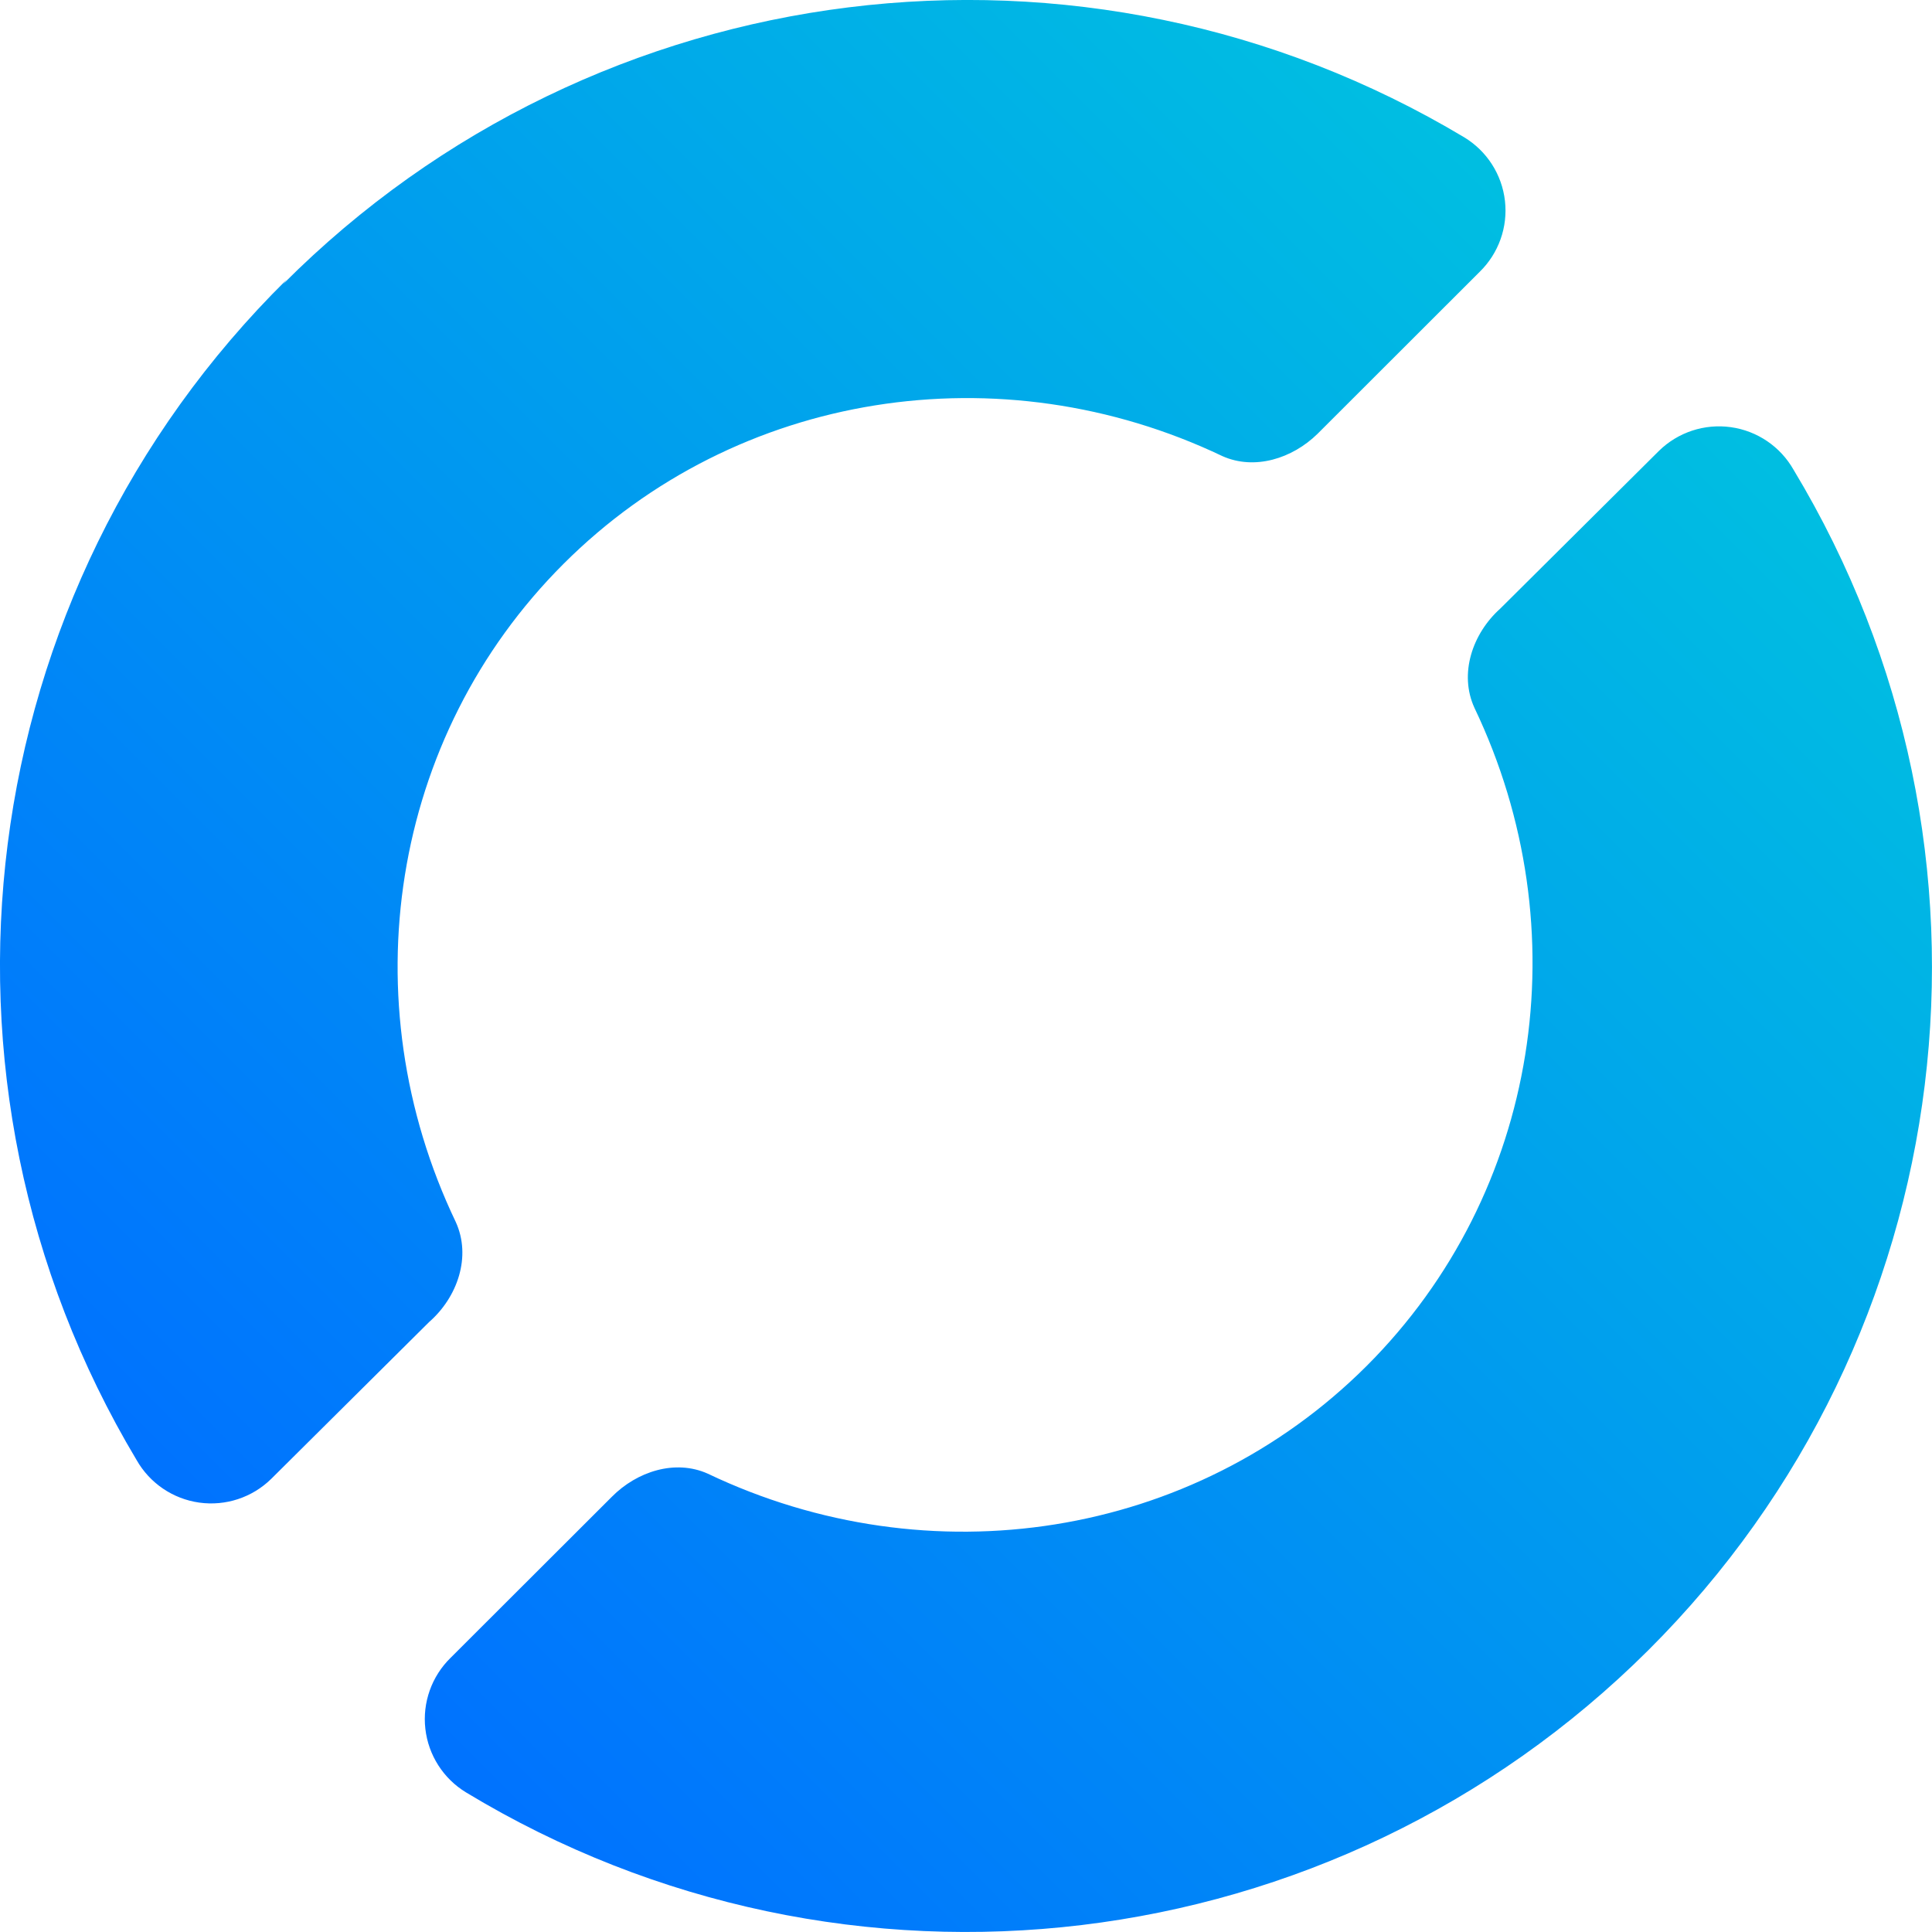
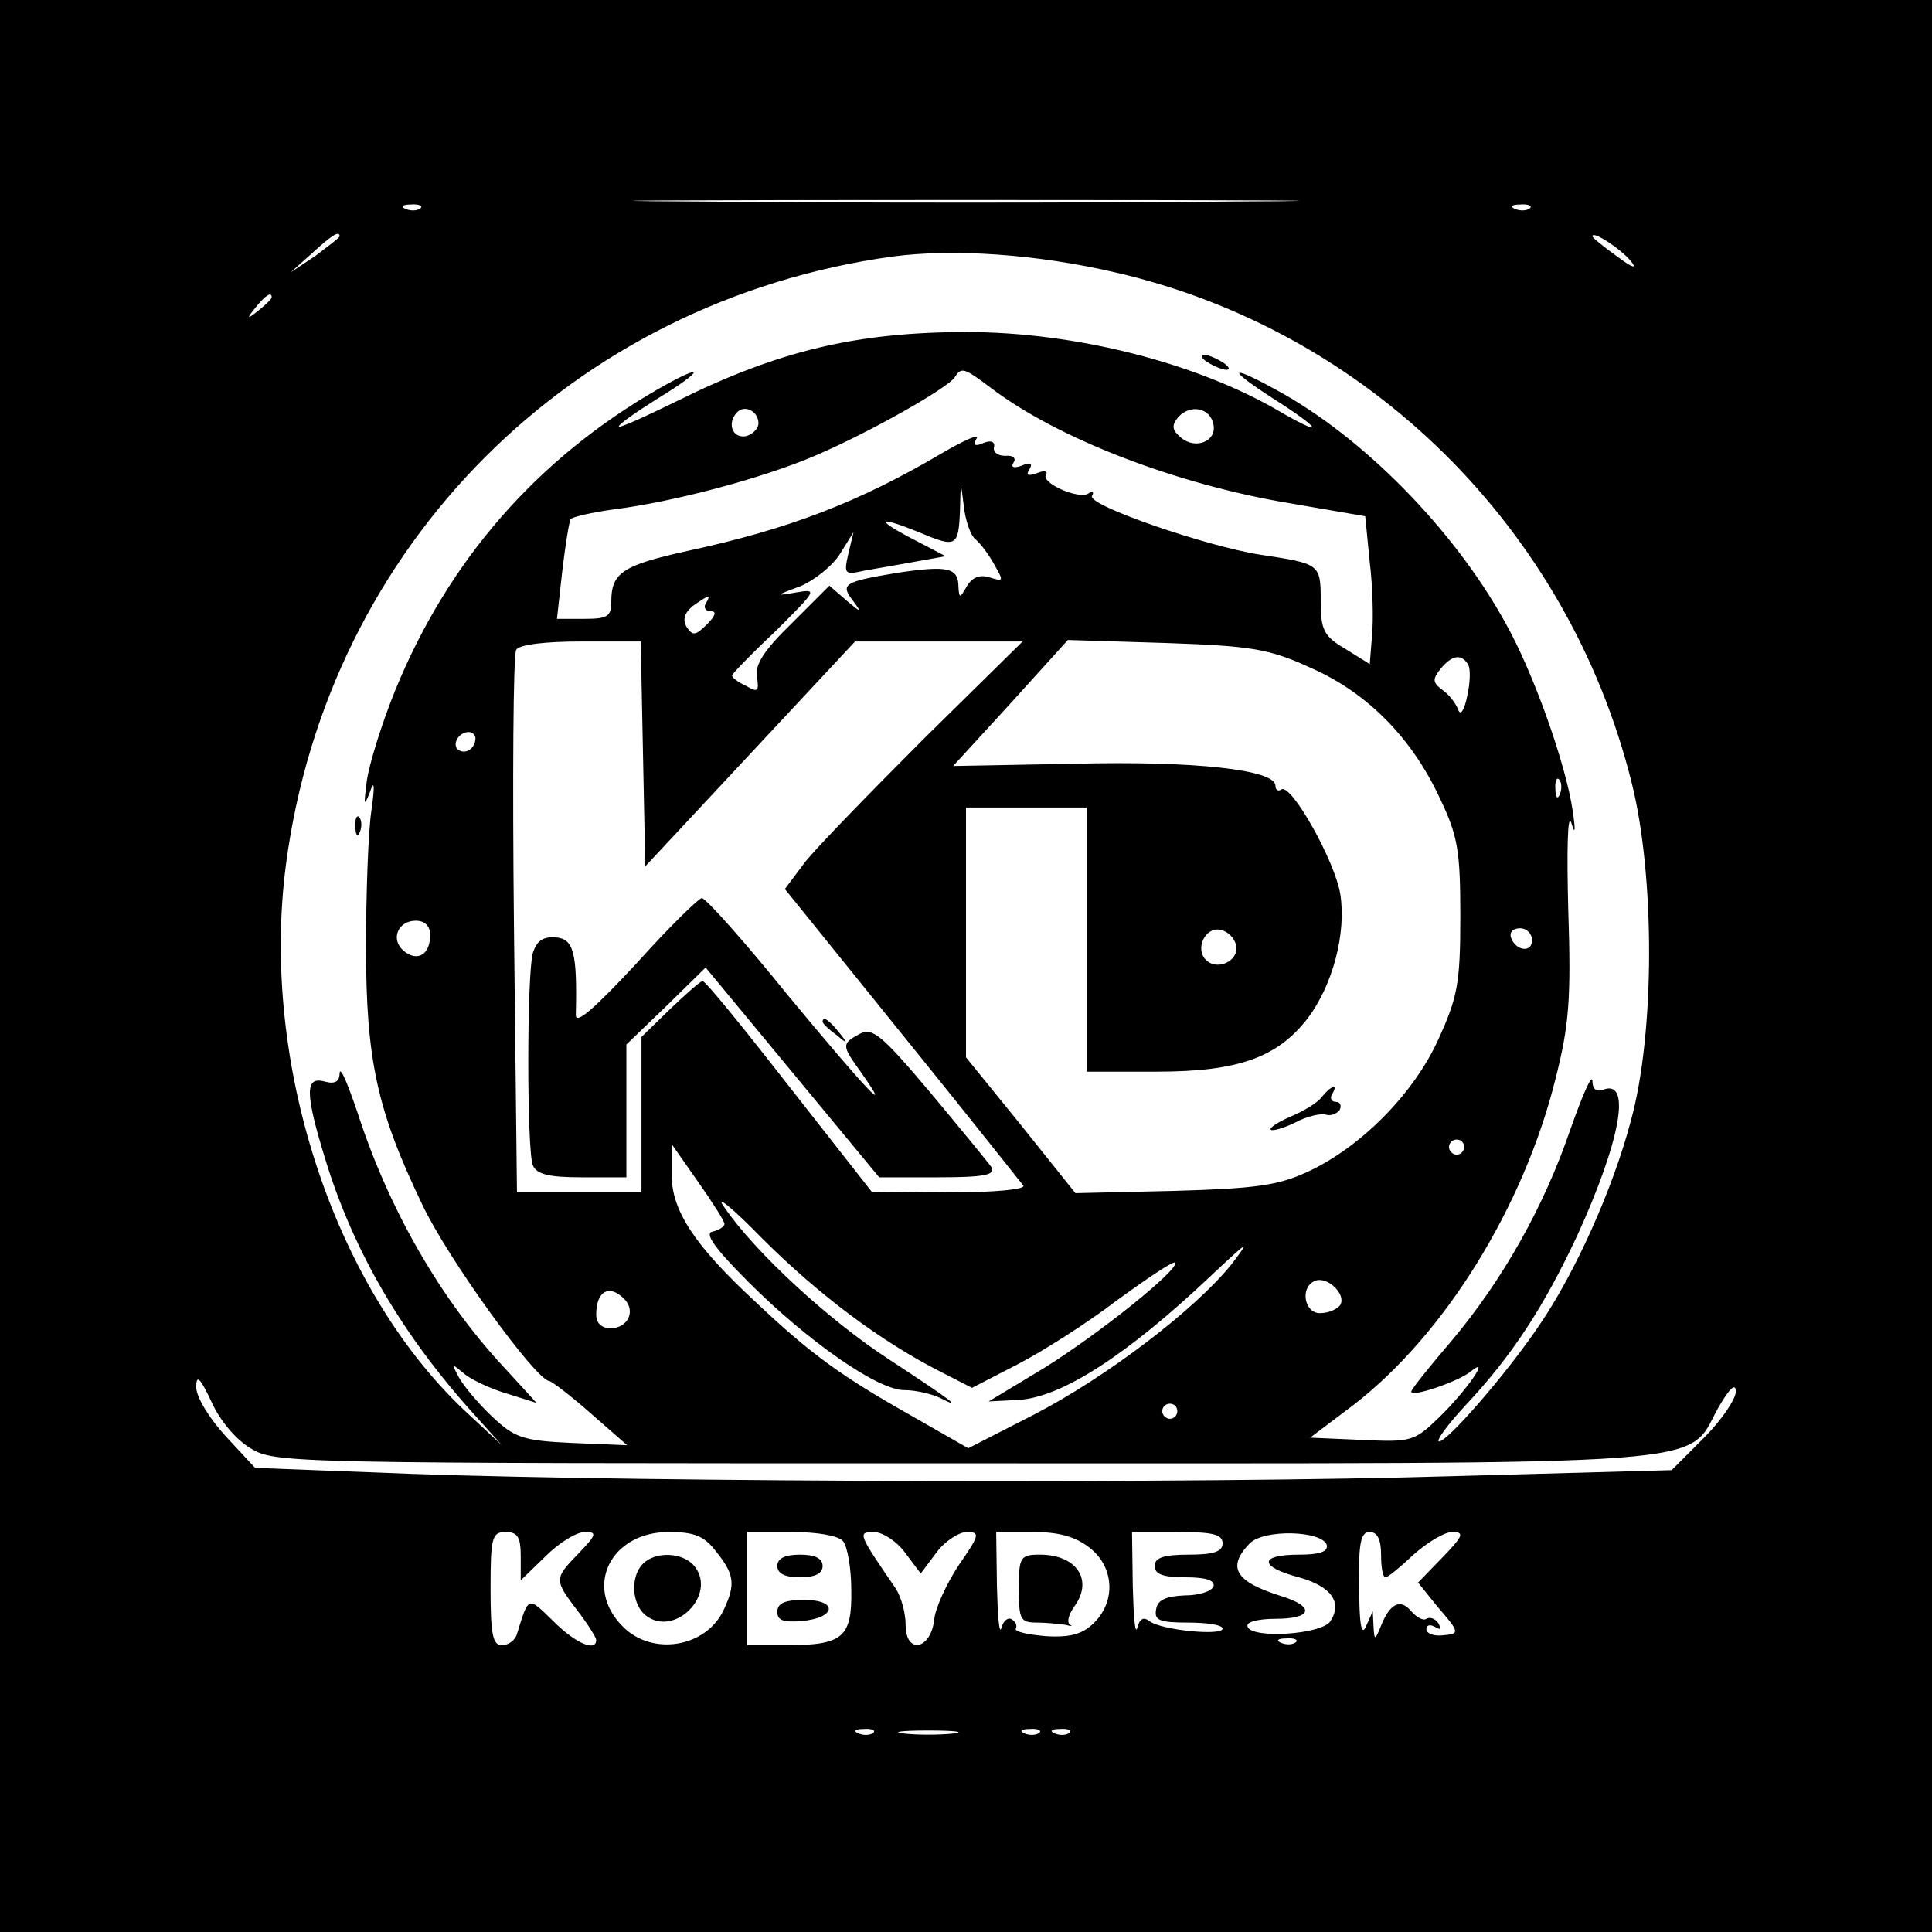
- <svg xmlns="http://www.w3.org/2000/svg" xmlns:xlink="http://www.w3.org/1999/xlink" xml:space="preserve" viewBox="66.993 897.484 26 26">
-   <linearGradient id="a" x1=".148" x2=".845" y1=".851" y2=".154" gradientTransform="matrix(26.301 0 0 26.331 90.674 911.757)" gradientUnits="userSpaceOnUse">
-     <stop offset="0" stop-color="#0071ff" />
-     <stop offset="1" stop-color="#00bfe1" />
-   </linearGradient>
-   <defs>
-     <linearGradient xlink:href="#a" id="b" x1=".148" x2=".845" y1=".851" y2=".154" gradientTransform="matrix(26.00048 0 0 25.99935 66.993 897.485)" gradientUnits="userSpaceOnUse" />
-   </defs>
-   <path fill="url(#b)" d="m89.318 903.552-2.135 2.122c-.376.337-.558.879-.347 1.337 1.422 2.976.882 6.524-1.452 8.856-2.335 2.331-5.887 2.87-8.866 1.449-.439-.197-.954-.03-1.292.312l-2.17 2.167a1.154 1.154 0 0 0 .208 1.81 13.005 13.005 0 0 0 15.91-1.912 12.97 12.97 0 0 0 1.956-15.887 1.154 1.154 0 0 0-1.812-.254zm-18.467-2.305a12.969 12.969 0 0 0-2.02 15.885 1.154 1.154 0 0 0 1.812.254l2.124-2.11c.385-.336.572-.884.359-1.348-1.423-2.976-.884-6.524 1.451-8.856 2.334-2.332 5.887-2.871 8.866-1.45.434.194.942.033 1.281-.3l2.182-2.18a1.152 1.152 0 0 0-.208-1.81 13.009 13.009 0 0 0-15.893 1.973z" />
+ <svg xmlns="http://www.w3.org/2000/svg" version="1.0" width="256pt" height="256pt" viewBox="0 0 256 256" preserveAspectRatio="xMidYMid meet">
+   <g transform="translate(0,256) scale(0.1,-0.1)" fill="#000000" stroke="none">
+     <path d="M0 1280 l0 -1280 1280 0 1280 0 0 1280 0 1280 -1280 0 -1280 0 0 -1280z m1638 1013 c-197 -2 -519 -2 -715 0 -197 1 -36 2 357 2 393 0 554 -1 358 -2z m-1081 -9 c-3 -3 -12 -4 -19 -1 -8 3 -5 6 6 6 11 1 17 -2 13 -5z m1470 0 c-3 -3 -12 -4 -19 -1 -8 3 -5 6 6 6 11 1 17 -2 13 -5z m-1577 -37 c0 -2 -15 -13 -32 -26 l-33 -22 28 25 c26 24 37 31 37 23z m1711 -33 c9 -11 2 -9 -18 6 -18 13 -33 25 -33 27 0 8 38 -17 51 -33z m-683 -15 c335 -77 600 -339 684 -676 31 -123 31 -332 -1 -448 -24 -91 -74 -202 -122 -272 -44 -65 -121 -153 -132 -153 -5 0 10 21 35 48 62 66 104 131 148 225 58 127 72 208 34 193 -9 -3 -14 1 -14 12 -1 9 -13 -19 -29 -64 -35 -103 -90 -200 -157 -280 -30 -35 -54 -65 -54 -68 0 -8 61 13 78 26 29 24 -4 -24 -41 -60 -33 -32 -37 -33 -102 -30 l-69 3 57 43 c121 93 226 263 268 432 18 71 21 105 17 225 -2 77 -1 129 4 115 5 -17 6 -12 2 15 -9 62 -52 184 -90 251 -68 123 -189 246 -304 308 -64 35 -64 27 0 -14 61 -39 66 -50 7 -16 -110 65 -272 106 -416 106 -146 0 -250 -25 -383 -91 -43 -21 -78 -37 -78 -34 0 3 23 19 50 36 64 39 66 50 3 14 -162 -93 -279 -228 -349 -399 -18 -44 -35 -99 -38 -121 -4 -32 -4 -35 4 -15 6 18 7 10 2 -25 -4 -27 -7 -108 -7 -180 0 -150 15 -217 74 -340 33 -71 151 -234 169 -235 4 -1 29 -20 55 -43 l48 -42 -73 3 c-66 3 -76 7 -106 35 -19 18 -38 41 -44 52 -10 19 -10 19 8 4 10 -8 36 -20 57 -26 l38 -12 -43 47 c-84 90 -153 210 -194 337 -13 38 -23 63 -24 53 0 -11 -6 -15 -20 -11 -26 7 -26 -15 1 -103 38 -124 103 -234 198 -339 l36 -40 -43 40 c-178 163 -278 465 -243 730 56 423 379 746 803 805 82 11 193 3 296 -21z m-1118 -33 c0 -2 -8 -10 -17 -17 -16 -13 -17 -12 -4 4 13 16 21 21 21 13z m953 -120 c88 -67 246 -128 397 -153 l99 -17 6 -61 c4 -33 5 -77 3 -97 l-3 -38 -32 20 c-29 17 -33 25 -33 64 0 49 -1 49 -80 61 -71 11 -231 66 -223 78 3 5 1 7 -5 3 -13 -8 -63 14 -56 25 3 5 -3 6 -12 2 -12 -4 -15 -3 -10 5 5 8 1 10 -10 5 -11 -4 -15 -2 -11 4 4 6 -1 10 -11 9 -9 0 -16 4 -15 11 2 8 -4 10 -14 6 -11 -5 -14 -3 -9 6 5 7 -16 -2 -45 -19 -110 -65 -203 -101 -338 -130 -86 -19 -101 -29 -101 -67 0 -20 -5 -23 -36 -23 l-36 0 7 63 c4 34 9 65 11 69 2 3 28 9 57 13 80 10 200 42 269 72 72 31 174 89 183 103 9 14 12 13 48 -14z m-308 -47 c0 -7 -8 -15 -17 -17 -18 -3 -25 18 -11 32 10 10 28 1 28 -15z m603 -2 c4 -22 -24 -33 -43 -17 -12 10 -13 16 -4 27 16 18 43 13 47 -10z m-315 -152 c7 -6 18 -21 25 -34 12 -21 12 -22 -7 -16 -13 4 -23 0 -30 -12 -9 -16 -10 -16 -11 -1 0 26 -14 29 -81 19 -72 -12 -76 -15 -58 -38 11 -15 10 -15 -9 1 l-23 20 -50 -50 c-37 -36 -49 -55 -46 -71 3 -19 1 -21 -14 -12 -11 5 -19 11 -19 14 0 2 26 29 58 59 54 54 56 56 27 51 -28 -5 -28 -4 5 8 19 8 43 27 53 43 l18 29 -7 -29 c-6 -27 -5 -28 22 -22 16 3 47 8 68 12 l39 7 -44 23 c-50 26 -46 31 8 9 50 -21 53 -20 55 28 1 40 1 40 5 7 2 -19 9 -40 16 -45z m-358 -85 c-3 -5 0 -10 7 -10 8 0 6 -6 -5 -17 -15 -15 -19 -16 -27 -4 -6 10 -3 19 8 28 21 15 25 16 17 3z m-83 -199 l3 -149 139 149 139 149 111 0 111 0 -130 -128 c-71 -71 -142 -144 -158 -164 l-27 -36 155 -192 c85 -105 157 -196 161 -201 3 -5 -38 -9 -98 -9 l-103 1 -109 139 c-60 77 -111 140 -115 140 -3 0 -22 -17 -43 -37 l-38 -37 0 -103 0 -103 -82 0 -83 0 -4 354 c-2 194 -1 359 3 365 4 7 39 11 86 11 l79 0 3 -149z m885 114 c75 -33 134 -93 171 -173 24 -50 27 -70 27 -157 0 -89 -4 -107 -29 -162 -33 -73 -104 -144 -174 -176 -39 -18 -70 -22 -177 -25 l-130 -3 -72 90 -73 90 0 165 0 166 80 0 80 0 0 -175 0 -175 93 0 c108 0 160 19 200 71 33 44 51 112 43 164 -7 44 -65 147 -78 139 -4 -3 -8 -1 -8 5 0 21 -107 33 -266 29 l-161 -3 76 83 76 84 130 -4 c116 -4 137 -8 192 -33z m208 5 c4 -6 3 -25 -1 -43 -4 -19 -9 -26 -12 -17 -3 8 -12 20 -21 26 -13 10 -13 14 -2 28 15 18 27 20 36 6z m-1315 -98 c0 -13 -12 -22 -22 -16 -10 6 -1 24 13 24 5 0 9 -4 9 -8z m1437 -74 c-3 -8 -6 -5 -6 6 -1 11 2 17 5 13 3 -3 4 -12 1 -19z m-1497 -187 c0 -26 -17 -36 -35 -21 -18 15 -8 40 16 40 12 0 19 -7 19 -19z m1068 -14 c4 -20 -25 -34 -40 -19 -15 15 -1 44 19 40 10 -2 19 -11 21 -21z m392 7 c0 -17 -22 -14 -28 4 -2 7 3 12 12 12 9 0 16 -7 16 -16z m-90 -274 c0 -5 -4 -10 -10 -10 -5 0 -10 5 -10 10 0 6 5 10 10 10 6 0 10 -4 10 -10z m-980 -102 c0 -3 -7 -8 -16 -10 -11 -2 3 -22 48 -67 78 -78 172 -144 207 -143 14 0 35 -5 46 -10 35 -18 12 -1 -66 50 -80 52 -178 142 -219 202 -14 19 9 1 50 -41 75 -75 158 -137 237 -177 l41 -21 60 31 c33 17 93 55 132 85 40 29 74 52 77 50 7 -8 -100 -94 -174 -140 l-73 -44 39 2 c57 3 144 59 255 164 50 47 54 50 28 16 -48 -60 -166 -150 -263 -200 l-86 -44 -77 44 c-92 52 -132 81 -205 150 -81 75 -111 121 -111 168 l0 41 35 -50 c19 -27 35 -52 35 -56z m816 -107 c-4 -6 -16 -11 -27 -11 -21 0 -27 35 -6 43 16 6 41 -18 33 -32z m-949 8 c16 -16 5 -39 -18 -39 -12 0 -19 7 -19 18 0 31 17 41 37 21z m-495 -198 c32 -20 51 -20 943 -20 1023 0 958 -5 1002 74 15 26 23 33 23 21 0 -10 -19 -38 -42 -61 l-43 -43 -290 -8 c-330 -10 -1069 -8 -1378 3 l-209 8 -39 42 c-22 24 -39 52 -39 65 0 17 5 13 20 -19 11 -25 33 -51 52 -62z m1228 49 c0 -5 -4 -10 -10 -10 -5 0 -10 5 -10 10 0 6 5 10 10 10 6 0 10 -4 10 -10z m-870 -192 l0 -32 33 32 c18 18 41 32 52 32 16 0 16 -3 -8 -28 -33 -34 -33 -35 -2 -76 14 -18 25 -36 25 -39 0 -16 -27 -5 -57 25 -34 33 -32 34 -48 -17 -2 -8 -11 -15 -20 -15 -12 0 -15 14 -15 75 0 68 2 75 20 75 16 0 20 -7 20 -32z m259 6 c24 -30 26 -43 10 -77 -23 -50 -95 -62 -134 -22 -52 52 -16 125 61 125 34 0 47 -5 63 -26z m168 14 c6 -7 11 -37 11 -65 1 -63 -11 -73 -87 -73 l-51 0 0 75 0 75 59 0 c35 0 62 -5 68 -12z m82 -15 l21 -28 21 28 c11 15 30 27 40 27 18 0 17 -4 -10 -43 -16 -24 -31 -56 -33 -72 -4 -41 -38 -48 -38 -8 0 16 -6 37 -13 48 -50 73 -51 75 -29 75 11 0 30 -12 41 -27z m245 6 c32 -25 35 -70 6 -99 -15 -15 -31 -20 -64 -18 -24 2 -42 6 -40 10 2 4 0 9 -5 12 -5 4 -12 -2 -14 -11 -3 -10 -5 15 -6 55 l-1 72 49 0 c34 0 56 -6 75 -21z m176 6 c0 -11 -12 -15 -45 -15 -33 0 -45 -4 -45 -15 0 -11 11 -15 41 -15 27 0 39 -4 37 -12 -3 -7 -20 -12 -38 -12 -25 -1 -36 -6 -38 -18 -3 -15 4 -18 42 -18 25 0 46 -3 46 -8 0 -10 -82 -2 -97 10 -8 6 -13 3 -16 -9 -3 -10 -5 15 -6 55 l-1 72 60 0 c47 0 60 -3 60 -15z m138 -2 c2 -9 -9 -13 -37 -13 -53 0 -53 -16 0 -30 43 -12 58 -33 42 -58 -11 -18 -106 -24 -110 -7 -2 6 15 10 37 10 49 0 53 16 8 30 -61 19 -73 38 -42 70 19 19 95 17 102 -2z m72 -13 c0 -16 2 -30 6 -30 3 0 19 13 37 30 18 16 41 30 51 30 17 0 15 -5 -13 -34 l-32 -33 25 -31 c31 -36 31 -37 6 -39 -11 -1 -20 3 -20 8 0 6 5 7 12 3 7 -4 8 -3 4 5 -4 6 -11 9 -16 6 -4 -3 -13 2 -20 10 -14 17 -28 11 -40 -19 -8 -20 -9 -20 -10 -1 l-1 20 -9 -20 c-6 -14 -9 3 -9 53 -1 58 2 72 14 72 10 0 15 -10 15 -30z m-113 -116 c-3 -3 -12 -4 -19 -1 -8 3 -5 6 6 6 11 1 17 -2 13 -5z m-560 -120 c-3 -3 -12 -4 -19 -1 -8 3 -5 6 6 6 11 1 17 -2 13 -5z m106 -1 c-18 -2 -48 -2 -65 0 -18 2 -4 4 32 4 36 0 50 -2 33 -4z m114 1 c-3 -3 -12 -4 -19 -1 -8 3 -5 6 6 6 11 1 17 -2 13 -5z m40 0 c-3 -3 -12 -4 -19 -1 -8 3 -5 6 6 6 11 1 17 -2 13 -5z" />
+     <path d="M1600 2080 c8 -5 20 -10 25 -10 6 0 3 5 -5 10 -8 5 -19 10 -25 10 -5 0 -3 -5 5 -10z" />
+     <path d="M471 1464 c0 -11 3 -14 6 -6 3 7 2 16 -1 19 -3 4 -6 -2 -5 -13z" />
+     <path d="M843 1283 c-56 -60 -80 -81 -80 -68 2 84 -3 101 -27 103 -17 1 -25 -5 -30 -21 -8 -29 -8 -261 0 -281 5 -12 21 -16 65 -16 l59 0 0 88 0 88 53 51 52 51 115 -139 115 -139 78 0 c60 0 76 3 71 13 -4 6 -41 51 -81 99 -65 77 -77 87 -94 78 -24 -13 -24 -15 2 -51 45 -64 6 -22 -96 101 -58 72 -110 130 -115 130 -4 0 -44 -39 -87 -87z" />
+     <path d="M1090 1206 c0 -2 8 -10 18 -17 15 -13 16 -12 3 4 -13 16 -21 21 -21 13z" />
+     <path d="M1751 1106 c-6 -8 -25 -19 -42 -26 -16 -7 -28 -15 -25 -17 2 -2 17 2 33 10 15 8 33 12 40 10 6 -2 14 1 18 6 3 6 1 11 -5 11 -6 0 -8 5 -5 10 9 15 -1 12 -14 -4z" />
+     <path d="M852 488 c-17 -17 -15 -53 3 -68 38 -31 96 27 65 65 -15 18 -51 20 -68 3z" />
+     <path d="M1030 485 c0 -10 10 -15 30 -15 20 0 30 5 30 15 0 10 -10 15 -30 15 -20 0 -30 -5 -30 -15z" />
+     <path d="M1030 424 c0 -11 8 -14 32 -12 46 4 49 28 4 28 -26 0 -36 -4 -36 -16z" />
+     <path d="M1350 455 c0 -41 2 -45 24 -45 13 0 30 -2 38 -3 7 -2 10 -2 6 0 -5 3 -2 14 6 25 25 35 2 68 -46 68 -26 0 -28 -3 -28 -45z" />
+   </g>
</svg>
